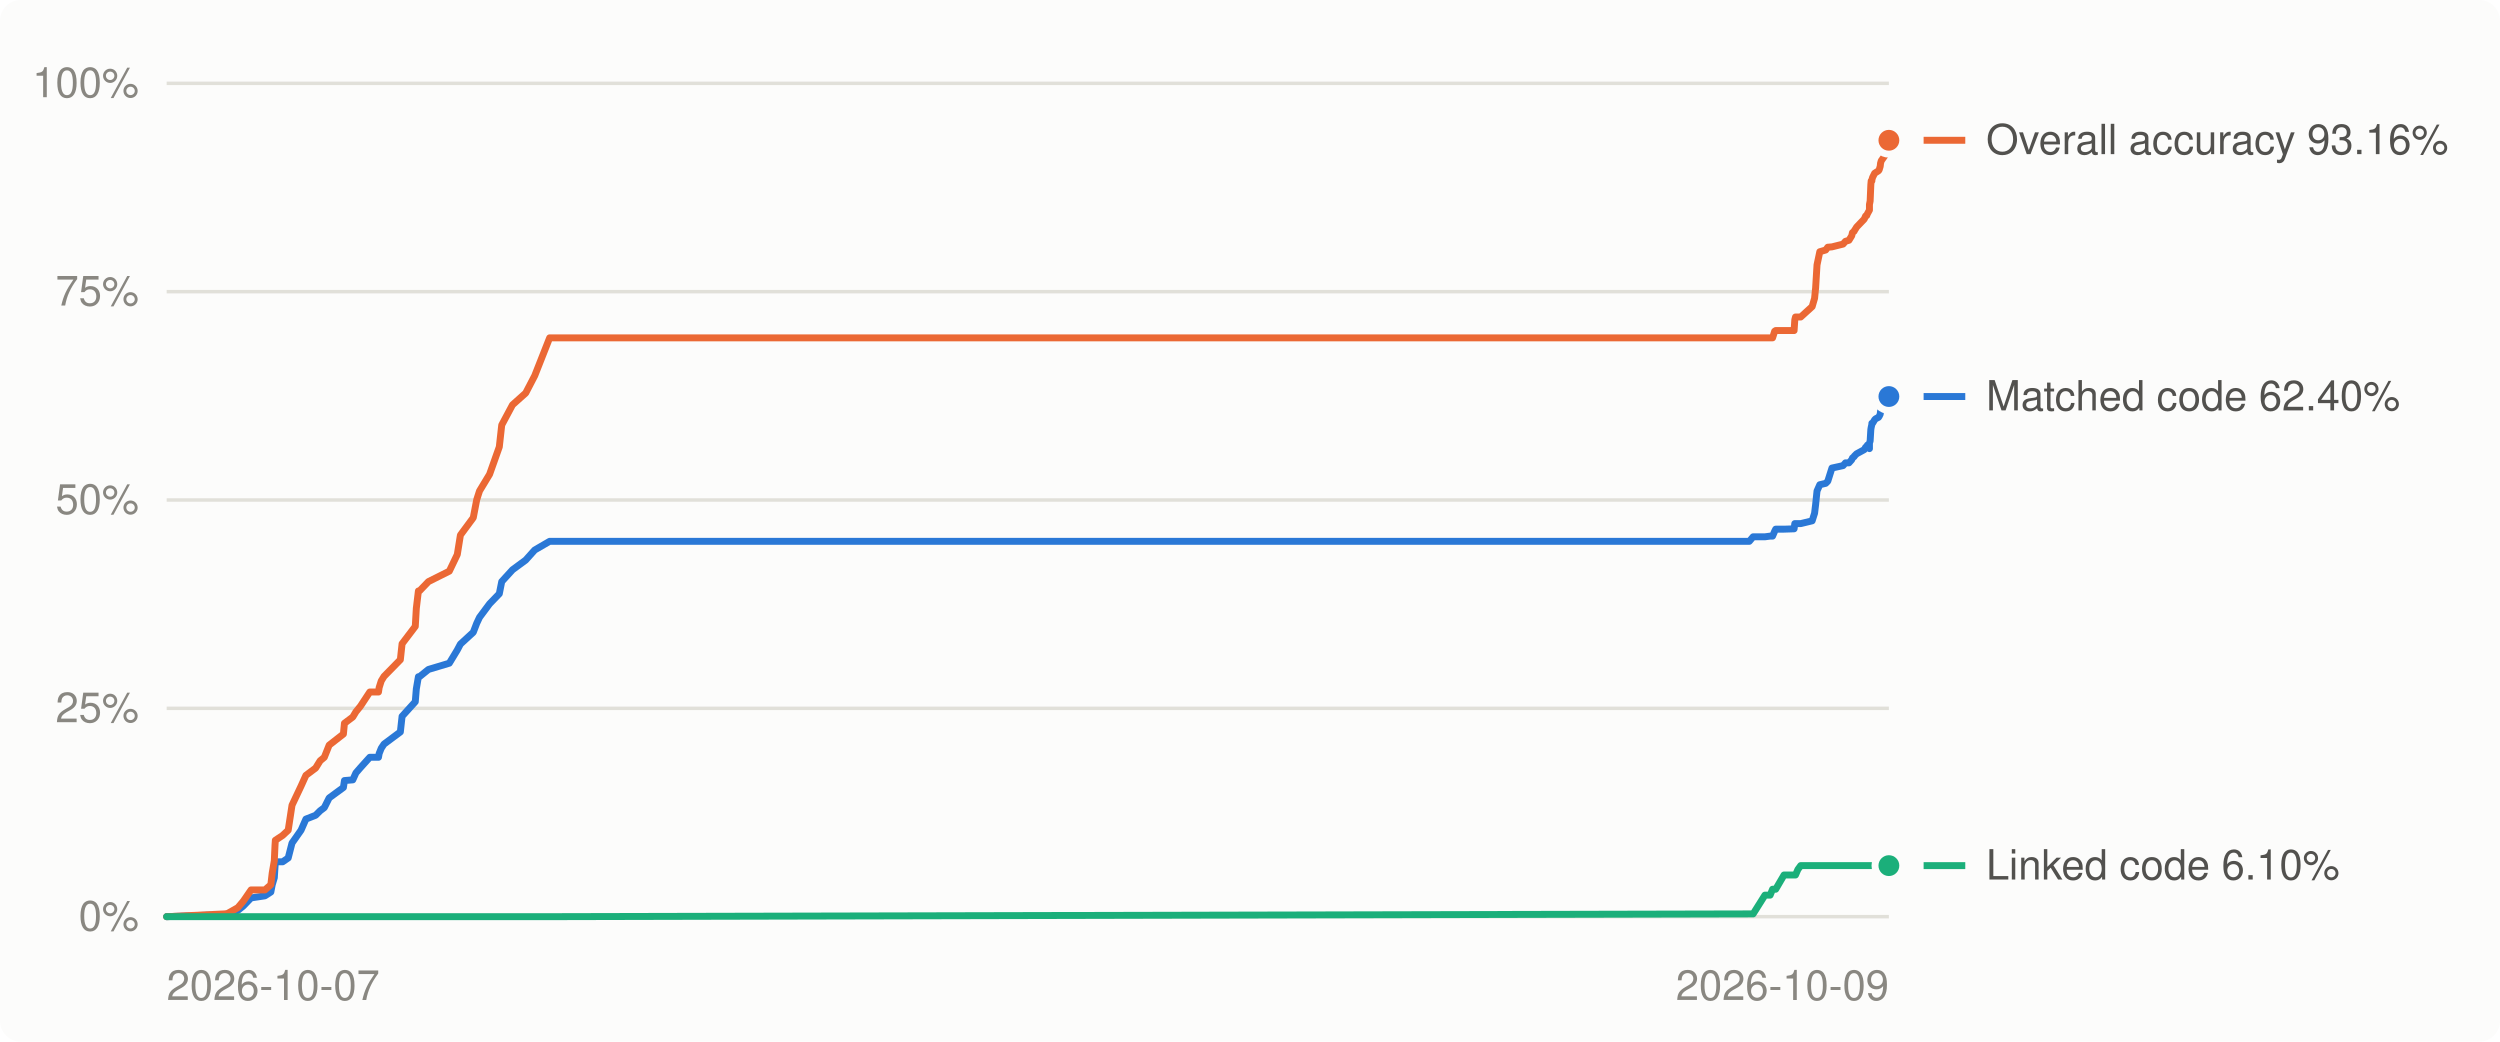
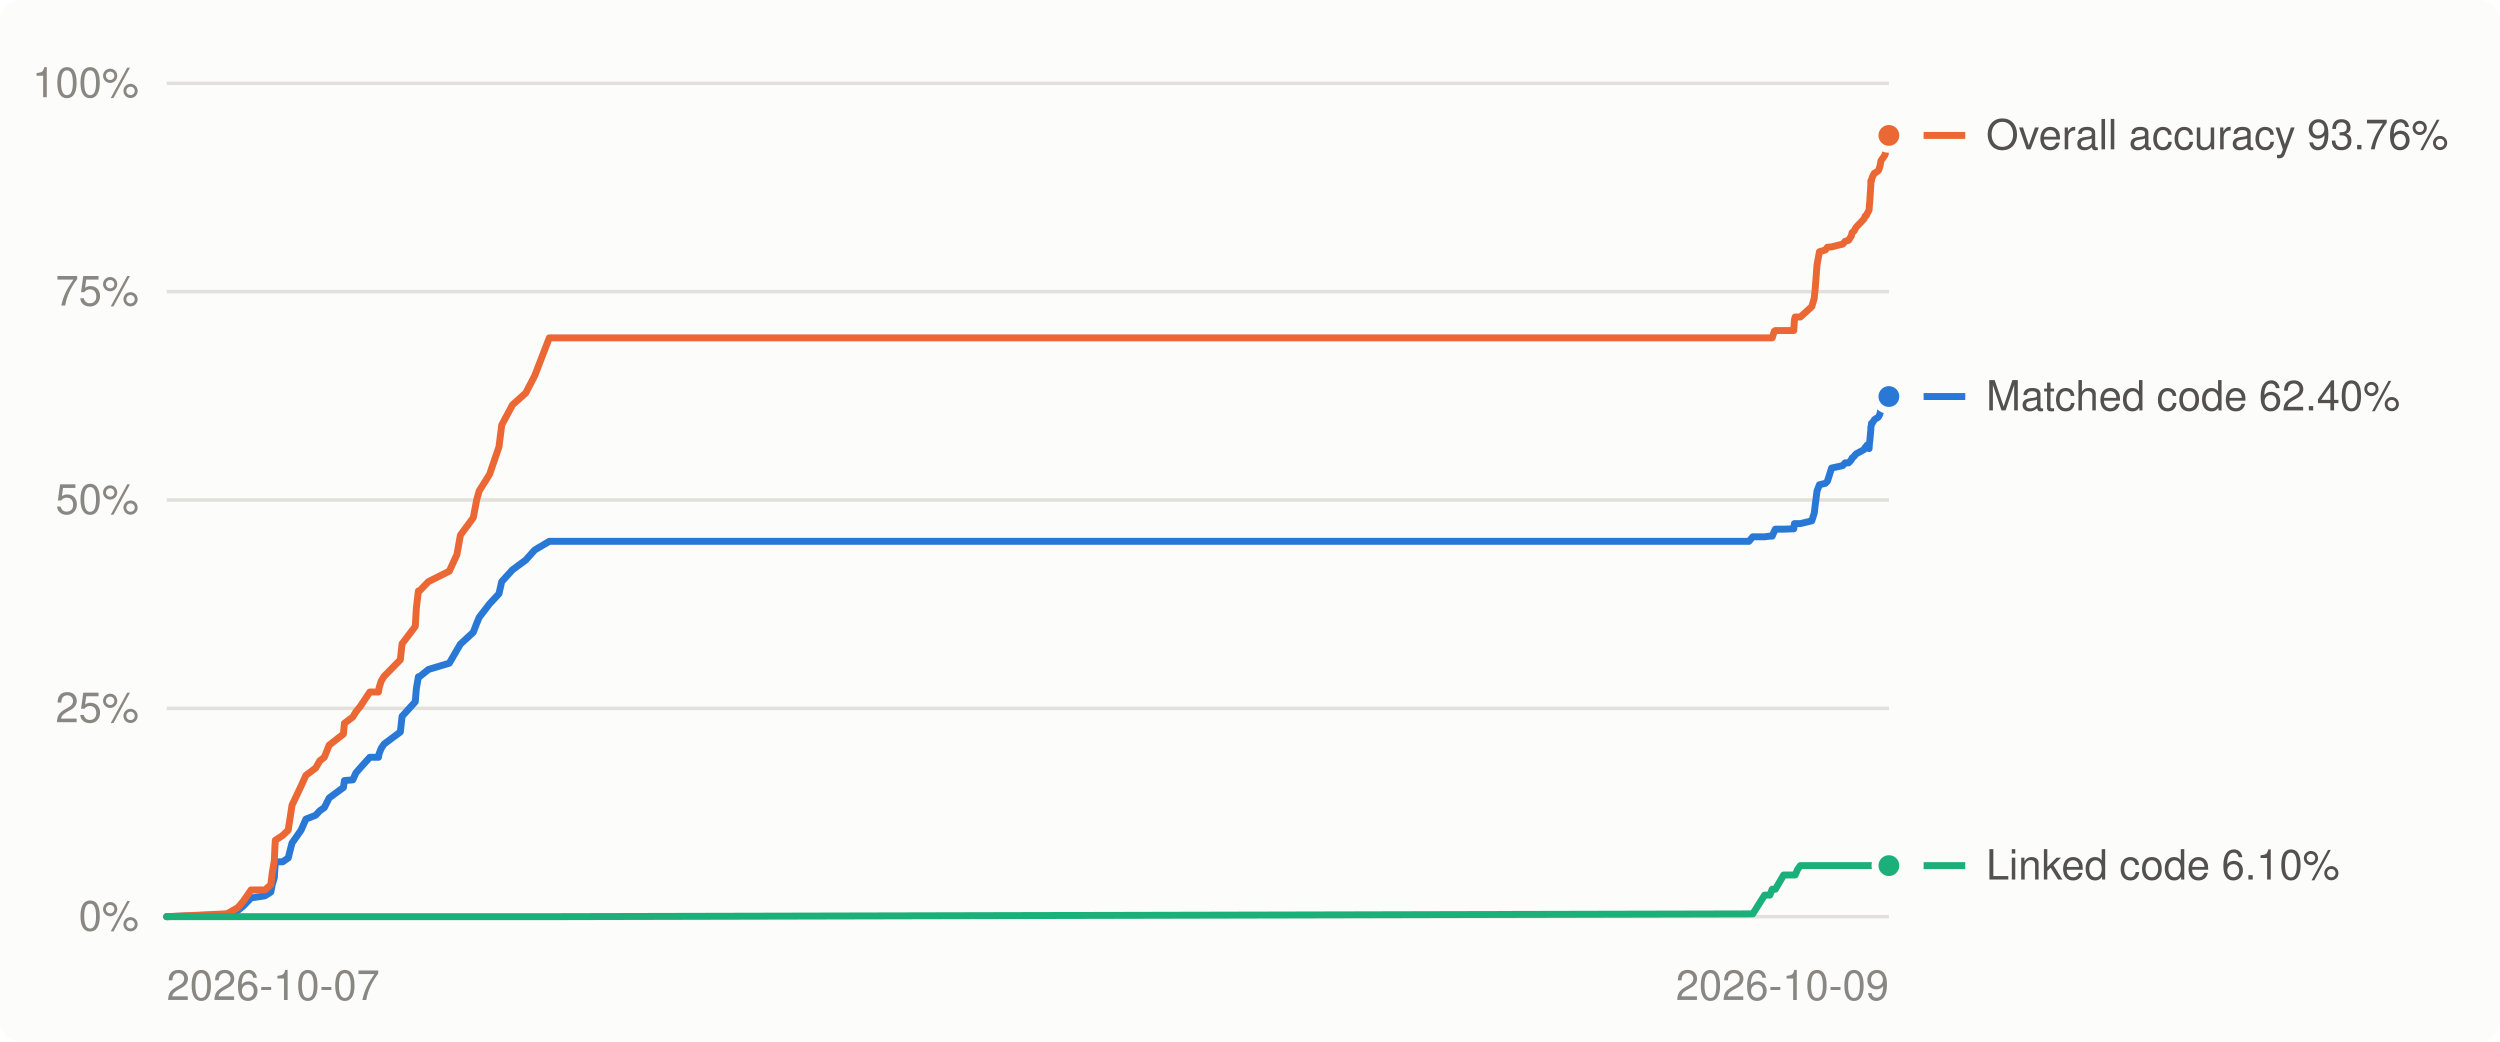
<svg xmlns="http://www.w3.org/2000/svg" viewBox="0 0 720 300" width="720" height="300" role="img" aria-label="Decompilation progress over time">
  <style>
.bg{fill:#fcfcfb}.grid{stroke:#e1e0d9}.muted{fill:#898781}.lbl{fill:#52514e}.ln0{stroke:#2a78d6}.dot0{fill:#2a78d6;stroke:#fcfcfb}.ln1{stroke:#eb6834}.dot1{fill:#eb6834;stroke:#fcfcfb}.ln2{stroke:#1baf7a}.dot2{fill:#1baf7a;stroke:#fcfcfb}
@media (prefers-color-scheme: dark){.bg{fill:#1a1a19}.grid{stroke:#2c2c2a}.muted{fill:#898781}.lbl{fill:#c3c2b7}.ln0{stroke:#3987e5}.dot0{fill:#3987e5;stroke:#1a1a19}.ln1{stroke:#d95926}.dot1{fill:#d95926;stroke:#1a1a19}.ln2{stroke:#199e70}.dot2{fill:#199e70;stroke:#1a1a19}}
text{font:12px -apple-system,BlinkMacSystemFont,'Segoe UI',Helvetica,Arial,sans-serif}
</style>
  <rect class="bg" width="720" height="300" rx="6" />
  <line x1="48" x2="544" y1="264.0" y2="264.0" class="grid" stroke-width="1" />
  <text x="40" y="268.0" class="muted" text-anchor="end">0%</text>
  <line x1="48" x2="544" y1="204.0" y2="204.0" class="grid" stroke-width="1" />
  <text x="40" y="208.0" class="muted" text-anchor="end">25%</text>
  <line x1="48" x2="544" y1="144.0" y2="144.0" class="grid" stroke-width="1" />
  <text x="40" y="148.0" class="muted" text-anchor="end">50%</text>
  <line x1="48" x2="544" y1="84.0" y2="84.0" class="grid" stroke-width="1" />
  <text x="40" y="88.0" class="muted" text-anchor="end">75%</text>
  <line x1="48" x2="544" y1="24.0" y2="24.0" class="grid" stroke-width="1" />
  <text x="40" y="28.0" class="muted" text-anchor="end">100%</text>
  <text class="muted" x="48.0" y="288" text-anchor="start">2026-10-07</text>
  <text class="muted" x="544.0" y="288" text-anchor="end">2026-10-09</text>
-   <polyline points="48.0,264.0 64.7,263.4 65.5,263.3 68.5,262.2 70.1,260.9 72.3,258.6 76.3,258.0 78.0,256.9 78.4,254.8 79.0,252.8 79.2,249.7 79.3,248.2 81.4,248.2 83.0,247.1 84.1,242.8 86.7,239.1 88.1,235.9 90.9,234.8 92.2,233.5 93.4,232.6 94.8,229.8 98.9,226.8 99.2,224.8 101.6,224.6 102.5,222.6 103.8,221.1 106.5,218.1 109.0,218.1 109.2,217.0 109.8,215.5 110.6,214.3 115.3,210.8 115.8,206.3 119.6,202.1 119.9,198.4 120.5,194.9 120.8,194.9 123.4,192.8 129.4,191.0 131.7,187.2 132.6,185.5 136.3,182.1 137.3,179.5 138.1,177.8 141.0,173.9 143.8,171.0 144.5,167.5 147.6,164.1 151.4,161.3 154.0,158.4 158.3,155.9 503.8,155.9 504.9,154.6 508.3,154.6 509.8,154.4 510.5,154.4 511.1,153.0 511.4,152.4 513.8,152.4 516.7,152.3 516.9,150.8 517.1,150.8 517.8,150.8 518.6,150.8 521.9,150.0 522.6,147.8 522.9,145.3 523.3,141.4 524.1,139.6 525.8,139.2 526.4,138.6 527.6,134.8 530.8,134.1 531.5,133.3 532.5,133.3 533.3,132.4 533.5,131.9 534.0,131.5 534.0,131.4 534.4,131.0 534.7,130.7 536.9,129.5 537.3,128.8 537.6,128.7 537.8,128.2 538.4,129.2 538.4,127.6 538.6,127.0 538.8,123.7 538.9,123.1 539.1,122.2 539.1,121.9 539.3,121.9 539.9,120.9 540.2,120.6 541.0,120.2 541.2,119.9 541.5,119.3 541.6,118.4 541.8,118.0 542.3,117.5 543.0,117.5 543.1,116.8 543.6,116.5 543.7,115.9 543.9,115.9 544.0,114.2" fill="none" class="ln0" stroke-width="2" stroke-linejoin="round" stroke-linecap="round" />
-   <polyline points="48.0,264.0 64.7,263.2 65.5,263.1 68.5,261.4 70.1,259.5 72.3,256.3 76.3,256.3 78.0,254.8 78.4,251.4 79.0,247.9 79.2,243.5 79.3,242.0 81.4,240.6 83.0,239.1 84.1,231.9 86.7,226.4 88.1,223.3 90.9,221.2 92.2,219.1 93.4,218.1 94.8,214.6 98.9,211.4 99.2,208.3 101.6,206.5 102.5,205.0 103.8,203.4 106.5,199.3 109.0,199.3 109.2,198.0 109.8,196.1 110.6,194.8 115.3,190.0 115.8,185.4 119.6,180.4 119.9,175.2 120.5,170.2 120.8,170.2 123.4,167.5 129.4,164.5 131.7,159.7 132.6,154.1 136.3,149.1 137.3,143.9 138.1,141.4 141.0,136.6 143.8,128.7 144.5,122.4 147.6,116.6 151.4,113.2 154.0,108.2 158.3,97.3 503.8,97.3 504.9,97.3 508.3,97.3 509.8,97.3 510.5,97.3 511.1,95.4 511.4,95.2 513.8,95.2 516.7,95.2 516.9,92.1 517.1,91.3 517.8,91.3 518.6,91.3 521.9,88.3 522.6,85.9 522.9,82.9 523.3,76.3 524.1,72.5 525.8,72.0 526.4,71.2 527.6,71.1 530.8,70.3 531.5,69.5 532.5,69.2 533.3,67.9 533.5,67.0 534.0,66.6 534.0,66.5 534.4,65.9 534.7,65.4 536.9,63.1 537.3,62.2 537.6,62.1 537.8,61.6 538.4,60.5 538.4,58.9 538.6,57.9 538.8,53.2 538.9,52.1 539.1,52.1 539.1,51.8 539.3,51.1 539.9,49.9 540.2,49.7 541.0,49.2 541.2,48.9 541.5,47.9 541.6,47.0 541.8,46.3 542.3,45.6 543.0,44.6 543.1,44.0 543.6,42.5 543.7,41.5 543.9,41.5 544.0,40.4" fill="none" class="ln1" stroke-width="2" stroke-linejoin="round" stroke-linecap="round" />
-   <polyline points="48.0,264.0 64.7,264.0 65.5,264.0 68.5,264.0 70.1,264.0 72.3,264.0 76.3,264.0 78.0,264.0 78.4,264.0 79.0,264.0 79.2,264.0 79.3,264.0 81.4,264.0 83.0,264.0 84.1,264.0 86.7,264.0 88.1,264.0 90.9,264.0 92.2,264.0 93.4,264.0 94.8,264.0 98.9,264.0 99.2,264.0 101.6,264.0 102.5,264.0 103.8,264.0 106.5,264.0 109.0,264.0 109.2,264.0 109.8,264.0 110.6,264.0 115.3,264.0 115.8,264.0 119.6,264.0 119.9,264.0 120.5,264.0 120.8,264.0 123.4,264.0 129.4,264.0 131.7,264.0 132.6,264.0 136.3,264.0 137.3,264.0 138.1,264.0 141.0,264.0 143.8,264.0 144.5,264.0 147.6,264.0 151.4,264.0 154.0,264.0 158.3,264.0 503.8,263.2 504.9,263.2 508.3,257.8 509.8,257.8 510.5,256.1 511.1,256.1 511.4,256.1 513.8,252.0 516.7,252.0 516.9,252.0 517.1,252.0 517.8,250.4 518.6,249.3 521.9,249.3 522.6,249.3 522.9,249.3 523.3,249.3 524.1,249.3 525.8,249.3 526.4,249.3 527.6,249.3 530.8,249.3 531.5,249.3 532.5,249.3 533.3,249.3 533.5,249.3 534.0,249.3 534.0,249.3 534.4,249.3 534.7,249.3 536.9,249.3 537.3,249.3 537.6,249.3 537.8,249.3 538.4,249.3 538.4,249.3 538.6,249.3 538.8,249.3 538.9,249.3 539.1,249.3 539.1,249.3 539.3,249.3 539.9,249.3 540.2,249.3 541.0,249.3 541.2,249.3 541.5,249.3 541.6,249.3 541.8,249.3 542.3,249.3 543.0,249.3 543.1,249.3 543.6,249.3 543.7,249.3 543.9,249.3 544.0,249.3" fill="none" class="ln2" stroke-width="2" stroke-linejoin="round" stroke-linecap="round" />
+   <polyline points="48.0,264.0 64.7,263.4 65.5,263.3 68.5,262.2 70.1,260.9 72.3,258.6 76.3,258.0 78.0,256.9 78.4,254.8 79.0,252.8 79.2,249.7 79.3,248.2 81.4,248.2 83.0,247.1 84.1,242.8 86.7,239.1 88.1,235.9 90.9,234.8 92.1,233.5 93.4,232.6 94.8,229.8 98.9,226.8 99.2,224.8 101.6,224.6 102.5,222.6 103.8,221.1 106.5,218.1 109.0,218.1 109.2,217.0 109.8,215.5 110.6,214.3 115.3,210.8 115.8,206.3 119.6,202.1 119.9,198.4 120.5,194.9 120.8,194.9 123.4,192.8 129.4,191.0 131.6,187.2 132.6,185.5 136.3,182.1 137.3,179.5 138.0,177.8 141.0,173.9 143.7,171.0 144.5,167.5 147.6,164.1 151.4,161.3 154.0,158.4 158.2,155.9 503.7,155.9 504.8,154.6 508.2,154.6 509.7,154.4 510.4,154.4 511.0,153.0 511.3,152.4 513.7,152.4 516.6,152.3 516.8,150.8 517.0,150.8 517.7,150.8 518.5,150.8 521.8,150.0 522.5,147.8 522.8,145.3 523.3,141.4 524.0,139.6 525.7,139.2 526.3,138.6 527.5,134.8 530.7,134.1 531.4,133.3 532.4,133.3 533.2,132.4 533.4,131.9 533.9,131.5 534.0,131.4 534.3,131.0 534.6,130.7 536.8,129.5 537.2,128.8 537.5,128.7 537.7,128.2 538.3,129.2 538.4,127.6 538.5,127.0 538.8,123.7 538.8,123.1 539.0,122.2 539.0,121.9 539.2,121.9 539.8,120.9 540.2,120.6 540.9,120.2 541.1,119.9 541.4,119.3 541.6,118.4 541.7,118.0 542.2,117.5 542.9,117.5 543.0,116.8 543.6,116.5 543.6,115.9 543.8,115.9 543.9,114.2 544.0,114.2" fill="none" class="ln0" stroke-width="2" stroke-linejoin="round" stroke-linecap="round" />
+   <polyline points="48.0,264.0 64.7,263.2 65.5,263.1 68.5,261.4 70.1,259.5 72.3,256.3 76.3,256.3 78.0,254.8 78.4,251.4 79.0,247.9 79.2,243.5 79.3,242.0 81.4,240.6 83.0,239.1 84.1,231.9 86.7,226.4 88.1,223.3 90.9,221.2 92.1,219.1 93.4,218.1 94.8,214.6 98.9,211.4 99.2,208.3 101.6,206.5 102.5,205.0 103.8,203.4 106.5,199.3 109.0,199.3 109.2,198.0 109.8,196.1 110.6,194.8 115.3,190.0 115.8,185.4 119.6,180.4 119.9,175.2 120.5,170.2 120.8,170.2 123.4,167.5 129.4,164.5 131.6,159.7 132.6,154.1 136.3,149.1 137.3,143.9 138.0,141.4 141.0,136.6 143.7,128.7 144.5,122.4 147.6,116.6 151.4,113.2 154.0,108.2 158.2,97.3 503.7,97.3 504.8,97.3 508.2,97.3 509.7,97.3 510.4,97.3 511.0,95.4 511.3,95.2 513.7,95.2 516.6,95.2 516.8,92.1 517.0,91.3 517.7,91.3 518.5,91.3 521.8,88.3 522.5,85.9 522.8,82.9 523.3,76.3 524.0,72.5 525.7,72.0 526.3,71.2 527.5,71.1 530.7,70.3 531.4,69.5 532.4,69.2 533.2,67.9 533.4,67.0 533.9,66.6 534.0,66.5 534.3,65.9 534.6,65.4 536.8,63.1 537.2,62.2 537.5,62.1 537.7,61.6 538.3,60.5 538.4,58.9 538.5,57.9 538.8,53.2 538.8,52.1 539.0,52.1 539.0,51.8 539.2,51.1 539.8,49.9 540.2,49.7 540.9,49.2 541.1,48.9 541.4,47.9 541.6,47.0 541.7,46.3 542.2,45.6 542.9,44.6 543.0,44.0 543.6,42.5 543.6,41.5 543.8,41.5 543.9,40.4 544.0,39.0" fill="none" class="ln1" stroke-width="2" stroke-linejoin="round" stroke-linecap="round" />
+   <polyline points="48.0,264.0 64.7,264.0 65.5,264.0 68.5,264.0 70.1,264.0 72.3,264.0 76.3,264.0 78.0,264.0 78.4,264.0 79.0,264.0 79.2,264.0 79.3,264.0 81.4,264.0 83.0,264.0 84.1,264.0 86.7,264.0 88.1,264.0 90.9,264.0 92.1,264.0 93.4,264.0 94.8,264.0 98.9,264.0 99.2,264.0 101.6,264.0 102.5,264.0 103.8,264.0 106.5,264.0 109.0,264.0 109.2,264.0 109.8,264.0 110.6,264.0 115.3,264.0 115.8,264.0 119.6,264.0 119.9,264.0 120.5,264.0 120.8,264.0 123.4,264.0 129.4,264.0 131.6,264.0 132.6,264.0 136.3,264.0 137.3,264.0 138.0,264.0 141.0,264.0 143.7,264.0 144.5,264.0 147.6,264.0 151.4,264.0 154.0,264.0 158.2,264.0 503.7,263.2 504.8,263.2 508.2,257.8 509.7,257.8 510.4,256.1 511.0,256.1 511.3,256.1 513.7,252.0 516.6,252.0 516.8,252.0 517.0,252.0 517.7,250.4 518.5,249.3 521.8,249.3 522.5,249.3 522.8,249.3 523.3,249.3 524.0,249.3 525.7,249.3 526.3,249.3 527.5,249.3 530.7,249.3 531.4,249.3 532.4,249.3 533.2,249.3 533.4,249.3 533.9,249.3 534.0,249.3 534.3,249.3 534.6,249.3 536.8,249.3 537.2,249.3 537.5,249.3 537.7,249.3 538.3,249.3 538.4,249.3 538.5,249.3 538.8,249.3 538.8,249.3 539.0,249.3 539.0,249.3 539.2,249.3 539.8,249.3 540.2,249.3 540.9,249.3 541.1,249.3 541.4,249.3 541.6,249.3 541.7,249.3 542.2,249.3 542.9,249.3 543.0,249.3 543.6,249.3 543.6,249.3 543.8,249.3 543.9,249.3 544.0,249.3" fill="none" class="ln2" stroke-width="2" stroke-linejoin="round" stroke-linecap="round" />
  <circle cx="544.0" cy="114.2" r="4" class="dot0" stroke-width="2" />
-   <circle cx="544.0" cy="40.4" r="4" class="dot1" stroke-width="2" />
+   <circle cx="544.0" cy="39.0" r="4" class="dot1" stroke-width="2" />
  <circle cx="544.0" cy="249.3" r="4" class="dot2" stroke-width="2" />
  <line x1="554" x2="566" y1="249.3" y2="249.3" class="ln2" stroke-width="2" />
  <text class="lbl" x="572" y="253.3">Linked code 6.10%</text>
  <line x1="554" x2="566" y1="114.2" y2="114.2" class="ln0" stroke-width="2" />
  <text class="lbl" x="572" y="118.2">Matched code 62.40%</text>
-   <line x1="554" x2="566" y1="40.4" y2="40.4" class="ln1" stroke-width="2" />
-   <text class="lbl" x="572" y="44.4">Overall accuracy 93.16%</text>
+   <line x1="554" x2="566" y1="39.0" y2="39.0" class="ln1" stroke-width="2" />
+   <text class="lbl" x="572" y="43.0">Overall accuracy 93.76%</text>
</svg>
